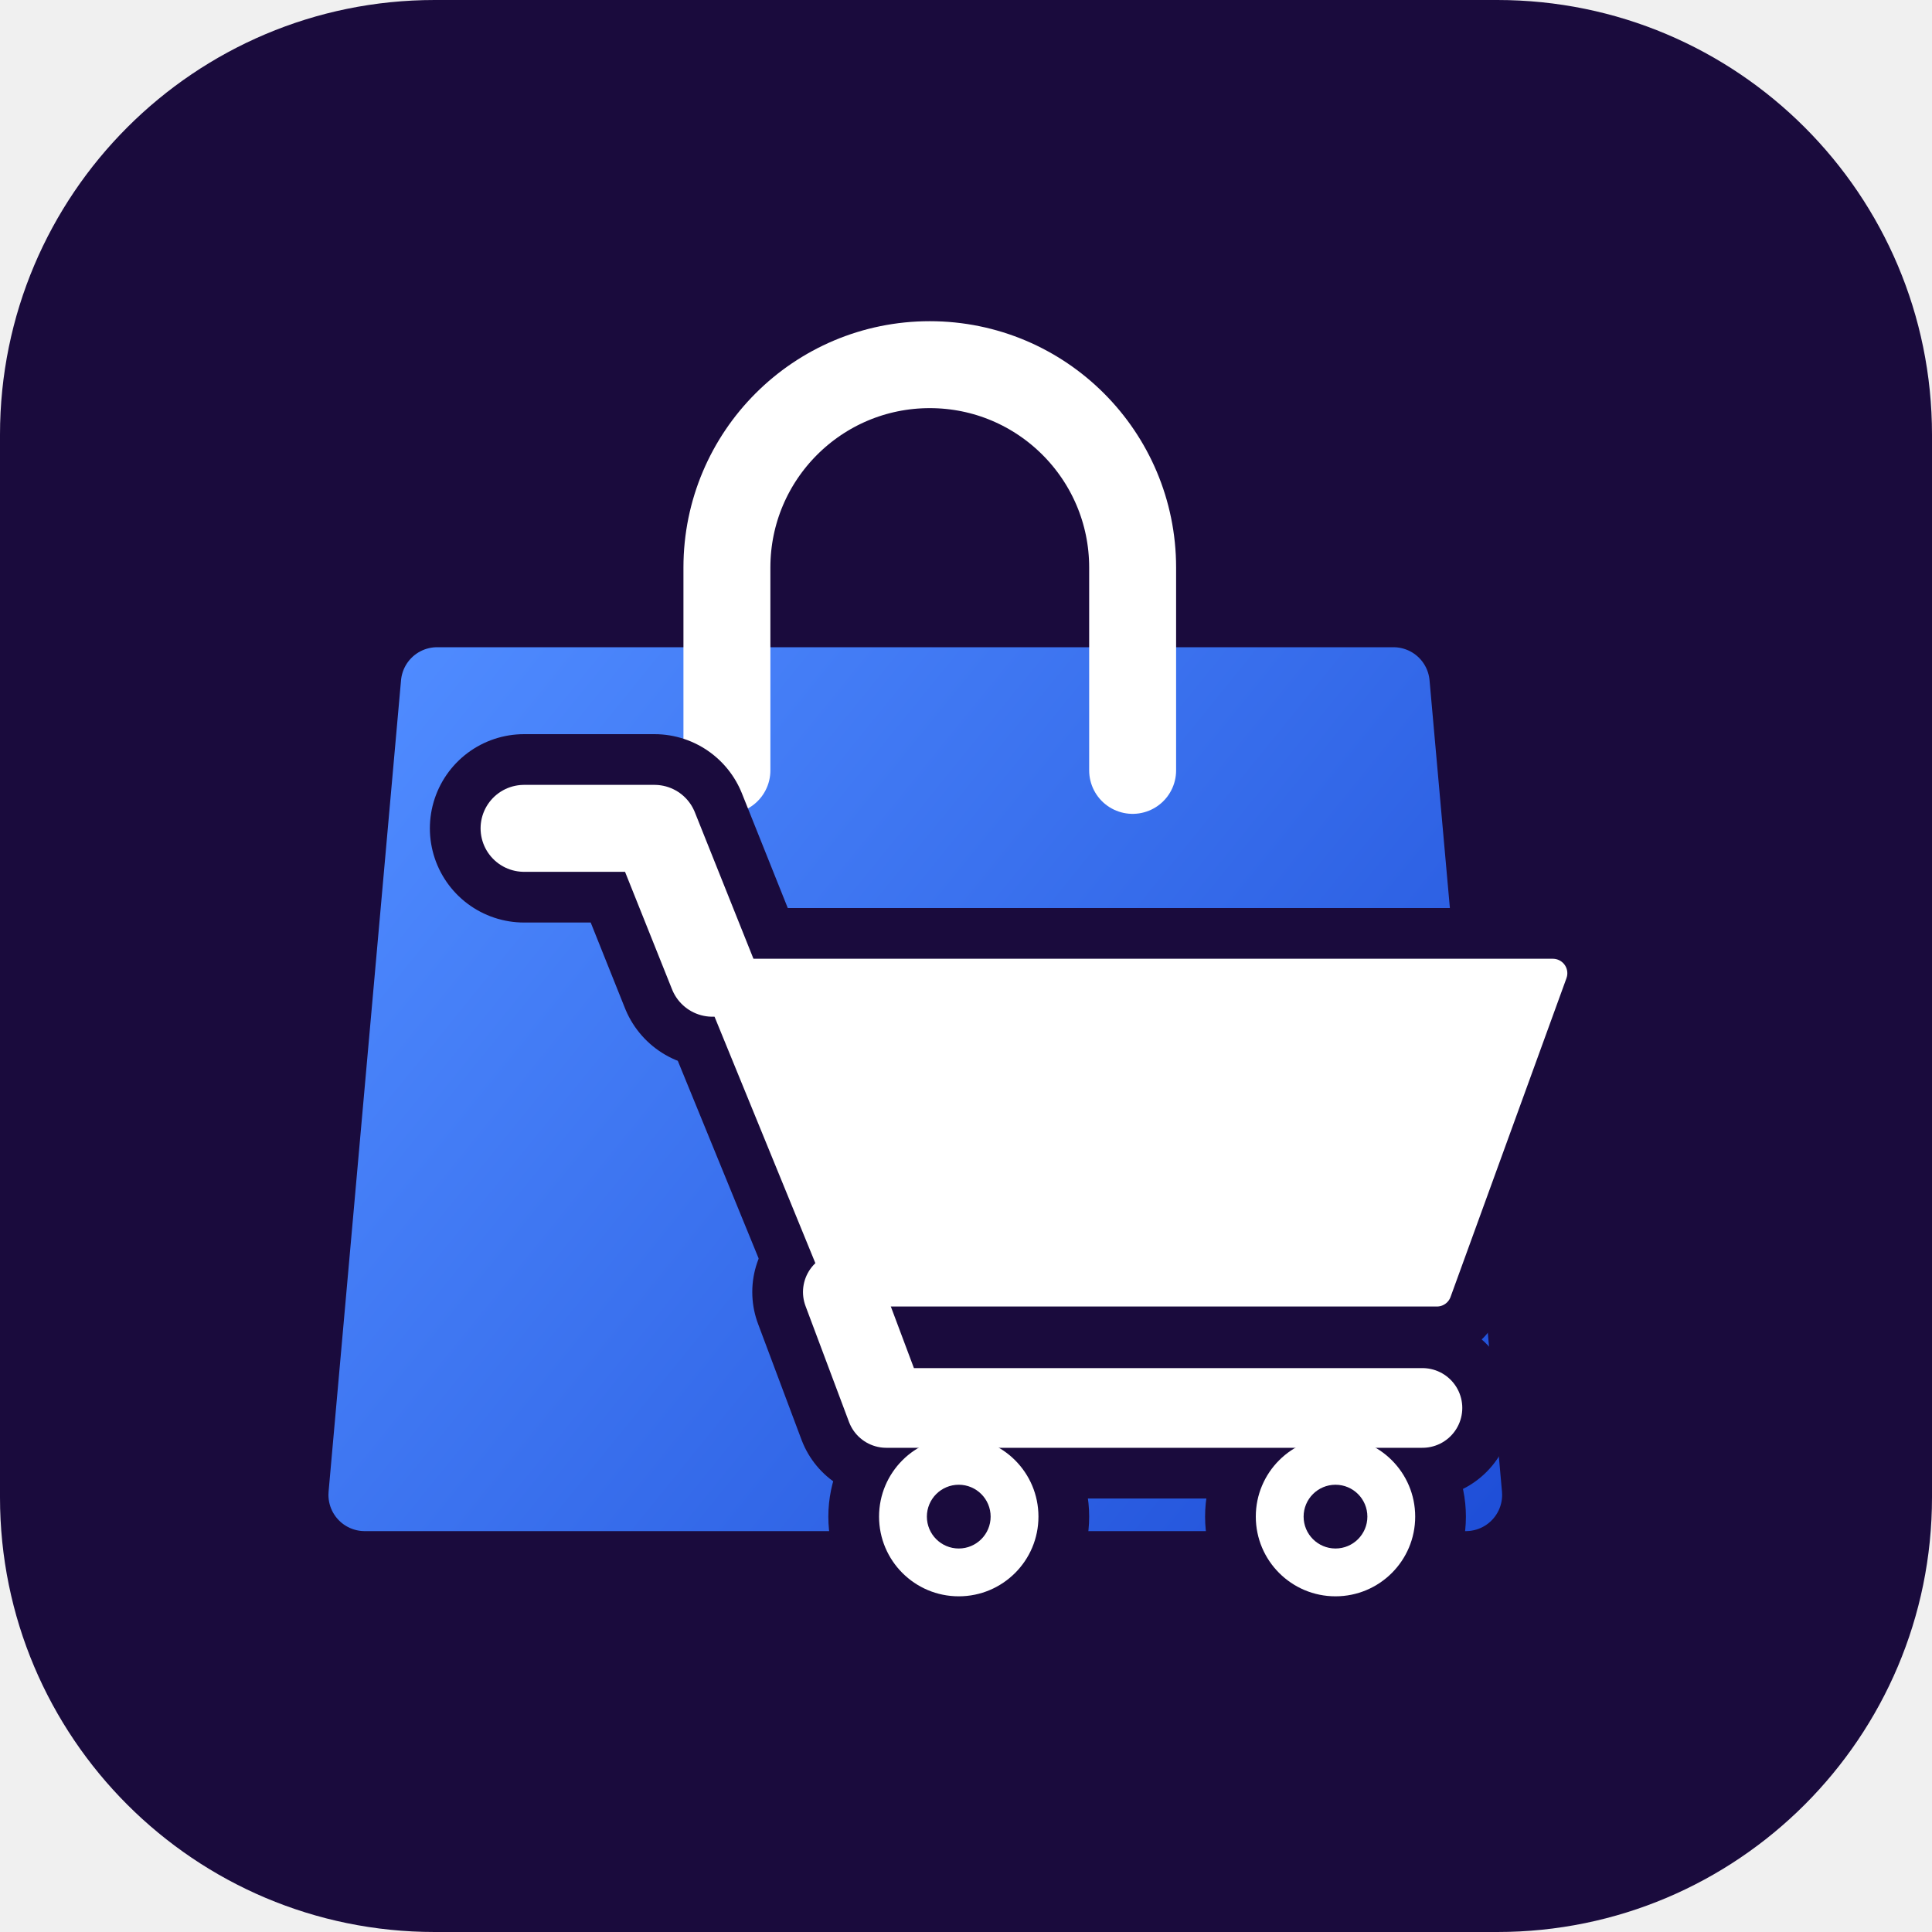
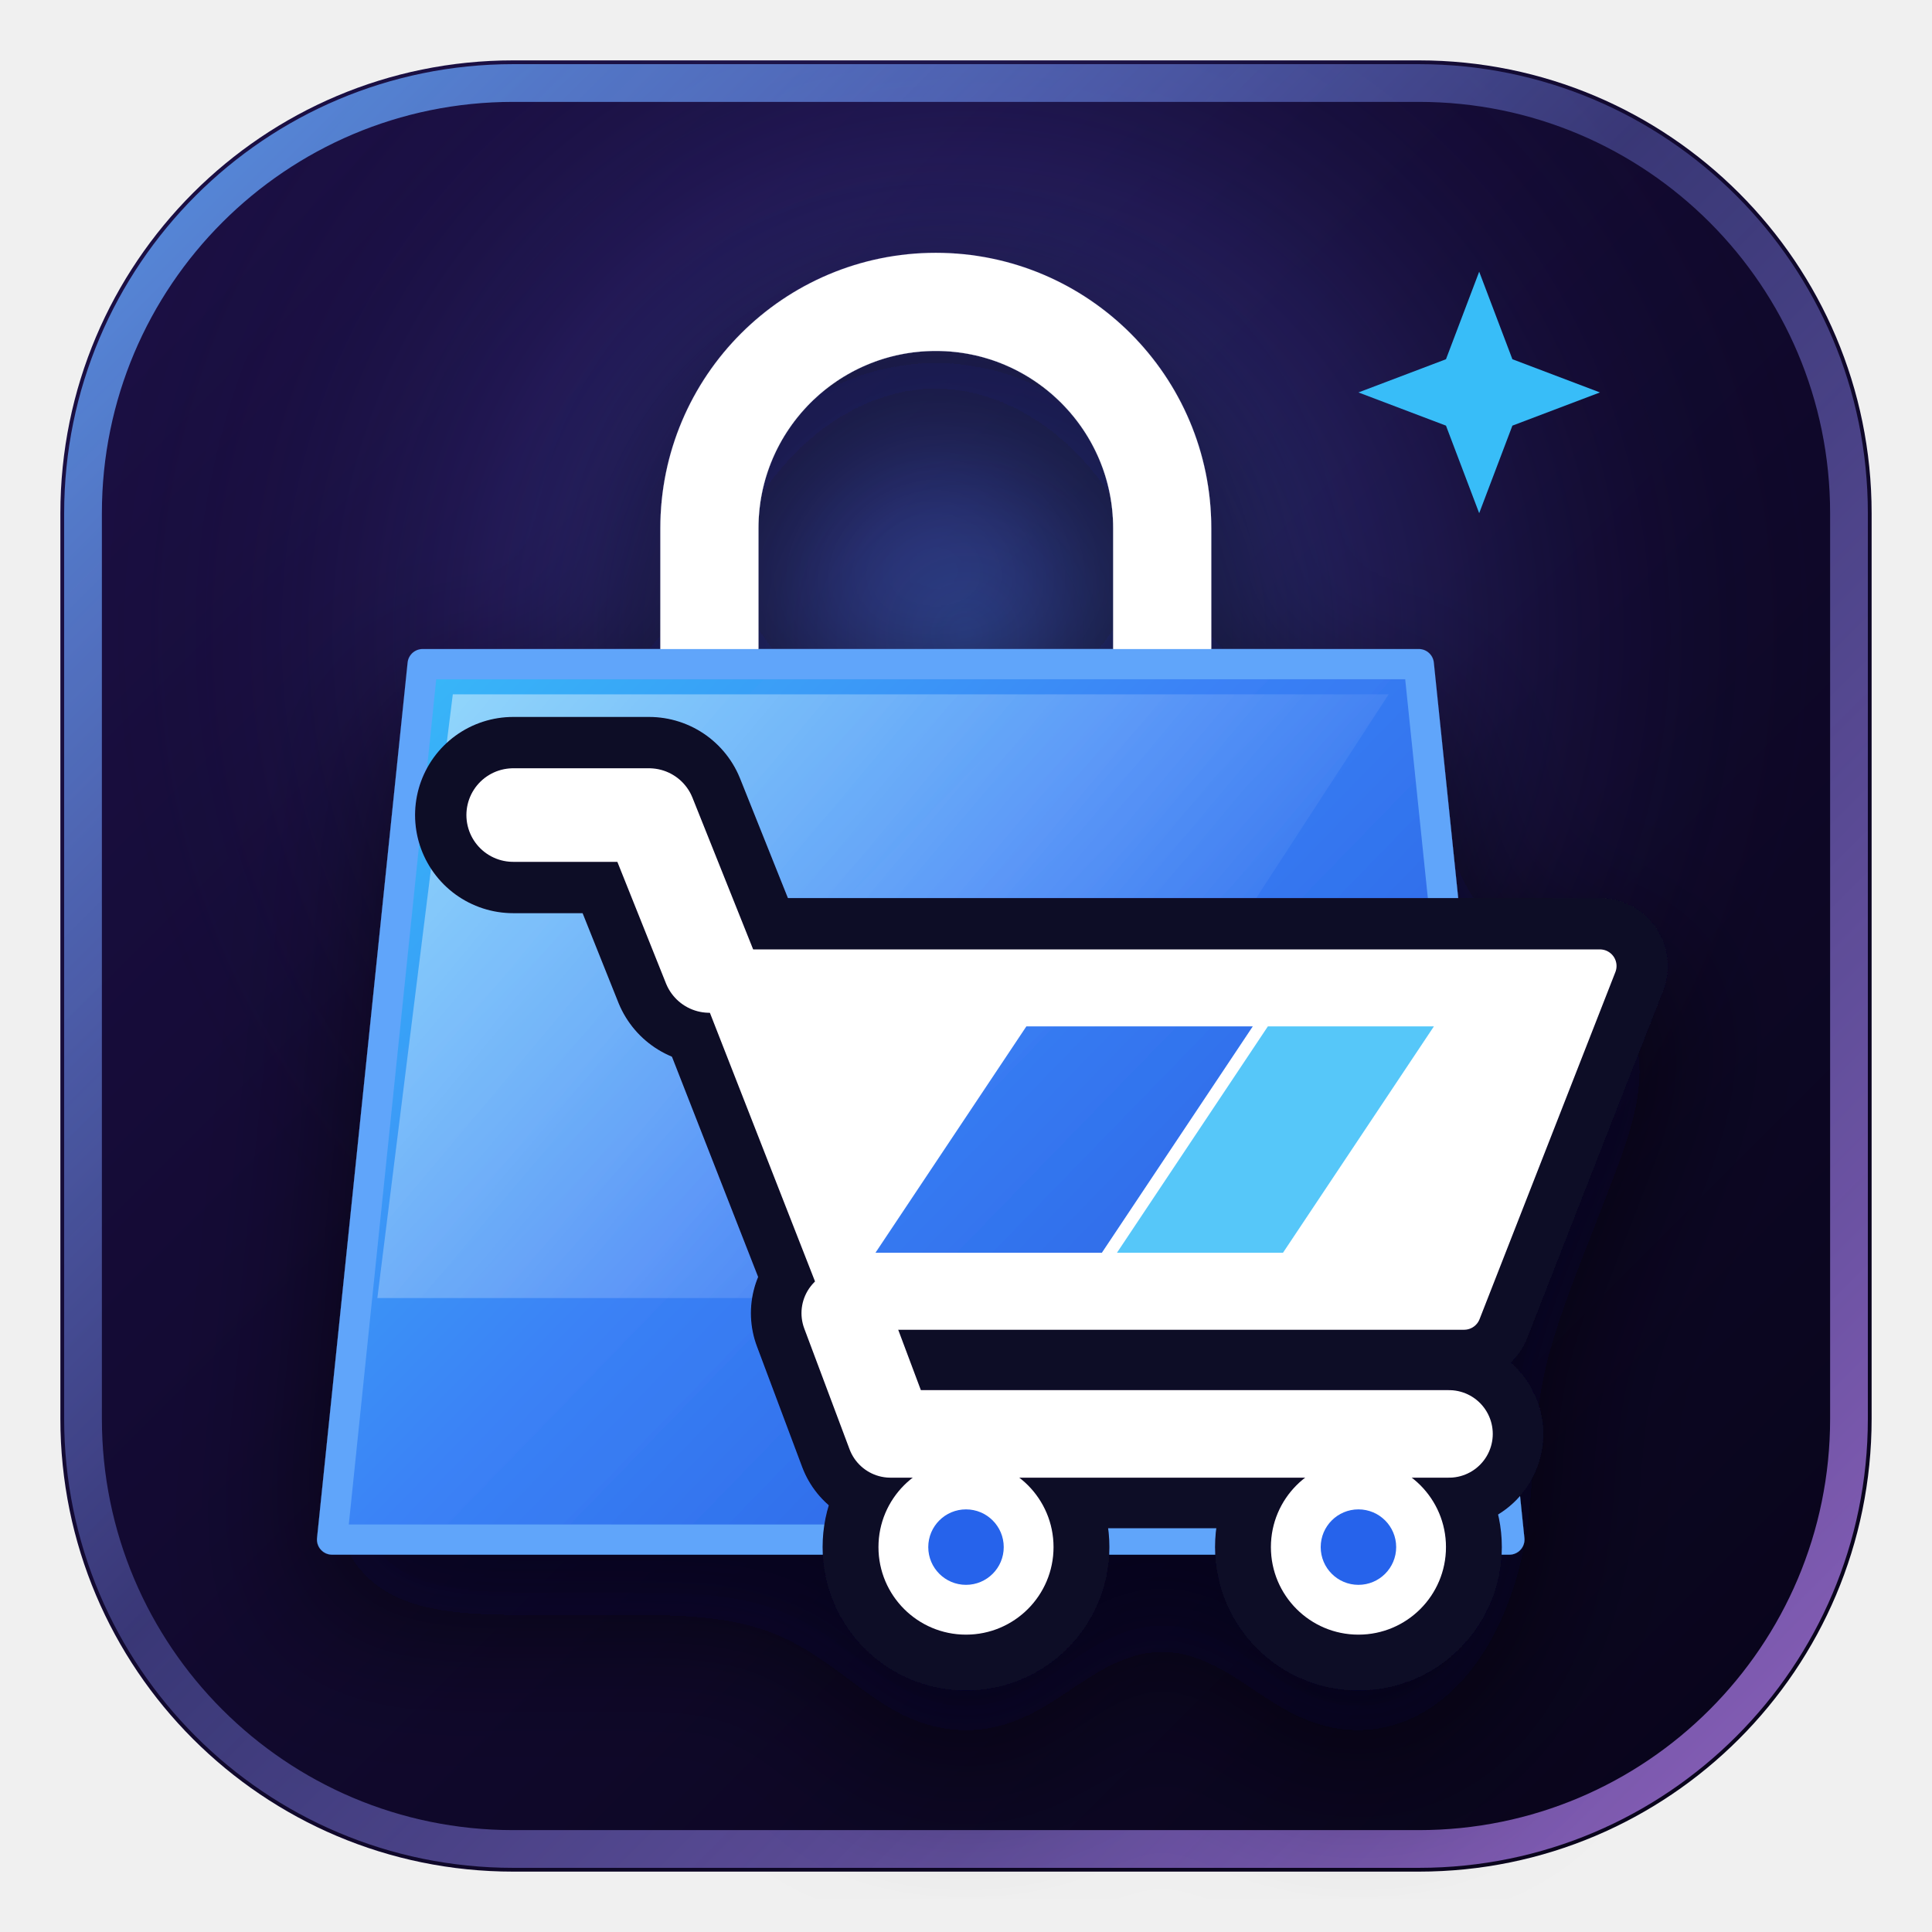
- <svg xmlns="http://www.w3.org/2000/svg" viewBox="0 0 120 120" width="64" height="64" role="img" aria-label="ITUZE">
+ <svg xmlns="http://www.w3.org/2000/svg" viewBox="0 0 128 128" width="128" height="128" role="img" aria-label="ITUZE">
  <defs>
-     <linearGradient id="gb" x1="20" y1="36" x2="94" y2="96" gradientUnits="userSpaceOnUse">
-       <stop offset="0" stop-color="#4F8BFF" />
-       <stop offset="1" stop-color="#1F4FD8" />
+     <linearGradient id="bgGrad" x1="0" y1="0" x2="128" y2="128" gradientUnits="userSpaceOnUse">
+       <stop offset="0%" stop-color="#1E114A" />
+       <stop offset="50%" stop-color="#11092E" />
+       <stop offset="100%" stop-color="#070417" />
    </linearGradient>
-     <linearGradient id="gc" x1="28" y1="48" x2="99" y2="100" gradientUnits="userSpaceOnUse">
-       <stop offset="0" stop-color="#4A2896" />
-       <stop offset="1" stop-color="#1A0B3D" />
+     <radialGradient id="ambientGlow" cx="64" cy="42" r="58" gradientUnits="userSpaceOnUse">
+       <stop offset="0%" stop-color="#4F8BFF" stop-opacity="0.42" />
+       <stop offset="55%" stop-color="#6366F1" stop-opacity="0.14" />
+       <stop offset="100%" stop-color="#070417" stop-opacity="0" />
+     </radialGradient>
+     <linearGradient id="rimGrad" x1="8" y1="8" x2="120" y2="120" gradientUnits="userSpaceOnUse">
+       <stop offset="0%" stop-color="#60A5FA" stop-opacity="0.85" />
+       <stop offset="45%" stop-color="#818CF8" stop-opacity="0.35" />
+       <stop offset="100%" stop-color="#C084FC" stop-opacity="0.7" />
    </linearGradient>
+     <linearGradient id="bagGrad" x1="24" y1="34" x2="96" y2="104" gradientUnits="userSpaceOnUse">
+       <stop offset="0%" stop-color="#38BDF8" />
+       <stop offset="42%" stop-color="#3B82F6" />
+       <stop offset="100%" stop-color="#1D4ED8" />
+     </linearGradient>
+     <linearGradient id="bagShine" x1="28" y1="38" x2="72" y2="75" gradientUnits="userSpaceOnUse">
+       <stop offset="0%" stop-color="#FFFFFF" stop-opacity="0.45" />
+       <stop offset="100%" stop-color="#FFFFFF" stop-opacity="0" />
+     </linearGradient>
+     <linearGradient id="goldAccent" x1="54" y1="12" x2="74" y2="28" gradientUnits="userSpaceOnUse">
+       <stop offset="0%" stop-color="#FDE68A" />
+       <stop offset="50%" stop-color="#F59E0B" />
+       <stop offset="100%" stop-color="#38BDF8" />
+     </linearGradient>
+     <filter id="dropGlow" x="-15%" y="-15%" width="130%" height="130%">
+       <feDropShadow dx="0" dy="4" stdDeviation="5" flood-color="#03010A" flood-opacity="0.65" />
+     </filter>
  </defs>
-   <rect width="120" height="120" rx="27" fill="#1A0B3D" />
-   <g transform="translate(7.35 8.25) scale(.9)">
-     <path d="M22 38H88L93 94H17Z" fill="url(#gb)" stroke="url(#gb)" stroke-width="5" stroke-linejoin="round" />
-     <path d="M42 44V30a14 14 0 0 1 28 0V44" fill="none" stroke="#FFFFFF" stroke-width="6" stroke-linecap="round" />
-     <path d="M28 48H37L41 58" fill="none" stroke="#1A0B3D" stroke-width="13" stroke-linecap="round" stroke-linejoin="round" />
-     <path d="M41 58H99L91 80H50Z" fill="#1A0B3D" stroke="#1A0B3D" stroke-width="9" stroke-linejoin="round" />
-     <path d="M50 80L53 88H90" fill="none" stroke="#1A0B3D" stroke-width="12.5" stroke-linecap="round" stroke-linejoin="round" />
-     <circle cx="58" cy="95.5" r="9.0" fill="#1A0B3D" />
-     <circle cx="84" cy="95.5" r="9.0" fill="#1A0B3D" />
-     <path d="M28 48H37L41 58" fill="none" stroke="#FFFFFF" stroke-width="6" stroke-linecap="round" stroke-linejoin="round" />
-     <path d="M41 58H99L91 80H50Z" fill="#FFFFFF" stroke="#FFFFFF" stroke-width="2" stroke-linejoin="round" />
-     <path d="M50 80L53 88H90" fill="none" stroke="#FFFFFF" stroke-width="5.5" stroke-linecap="round" stroke-linejoin="round" />
-     <circle cx="58" cy="95.5" r="5.5" fill="#FFFFFF" />
-     <circle cx="84" cy="95.5" r="5.5" fill="#FFFFFF" />
-     <circle cx="58" cy="95.5" r="2.2" fill="#1A0B3D" />
-     <circle cx="84" cy="95.5" r="2.2" fill="#1A0B3D" />
+   <rect x="4" y="4" width="120" height="120" rx="30" fill="url(#bgGrad)" />
+   <rect x="4" y="4" width="120" height="120" rx="30" fill="url(#ambientGlow)" />
+   <rect x="5.5" y="5.5" width="117" height="117" rx="28.5" fill="none" stroke="url(#rimGrad)" stroke-width="2.5" />
+   <path d="M98 18 L100.2 23.8 L106 26 L100.2 28.2 L98 34 L95.8 28.2 L90 26 L95.8 23.8 Z" fill="url(#goldAccent)" />
+   <g filter="url(#dropGlow)" transform="translate(4, 4)">
+     <path d="M43 44V31a15 15 0 0 1 30 0v13" fill="none" stroke="#FFFFFF" stroke-width="6.5" stroke-linecap="round" />
+     <path d="M24 40H90L96 98H18Z" fill="url(#bagGrad)" stroke="#60A5FA" stroke-width="2" stroke-linejoin="round" />
+     <path d="M26 42H88L62 82H21Z" fill="url(#bagShine)" />
+     <path d="M30 50H39L43 60" fill="none" stroke="#0D0726" stroke-width="13" stroke-linecap="round" stroke-linejoin="round" />
+     <path d="M43 60H102L93 83H52Z" fill="#0D0726" stroke="#0D0726" stroke-width="9" stroke-linejoin="round" />
+     <path d="M52 83L55 91H92" fill="none" stroke="#0D0726" stroke-width="12.5" stroke-linecap="round" stroke-linejoin="round" />
+     <circle cx="60" cy="98.5" r="9.5" fill="#0D0726" />
+     <circle cx="86" cy="98.5" r="9.5" fill="#0D0726" />
+     <path d="M30 50H39L43 60" fill="none" stroke="#FFFFFF" stroke-width="6.2" stroke-linecap="round" stroke-linejoin="round" />
+     <path d="M43 60H102L93 83H52Z" fill="#FFFFFF" stroke="#FFFFFF" stroke-width="2.2" stroke-linejoin="round" />
+     <path d="M64 64H79L69 79H54Z" fill="url(#bagGrad)" />
+     <path d="M80 64H91L81 79H70Z" fill="#38BDF8" opacity="0.85" />
+     <path d="M52 83L55 91H92" fill="none" stroke="#FFFFFF" stroke-width="5.8" stroke-linecap="round" stroke-linejoin="round" />
+     <circle cx="60" cy="98.5" r="5.8" fill="#FFFFFF" />
+     <circle cx="86" cy="98.5" r="5.8" fill="#FFFFFF" />
+     <circle cx="60" cy="98.5" r="2.5" fill="#2563EB" />
+     <circle cx="86" cy="98.5" r="2.5" fill="#2563EB" />
  </g>
</svg>
